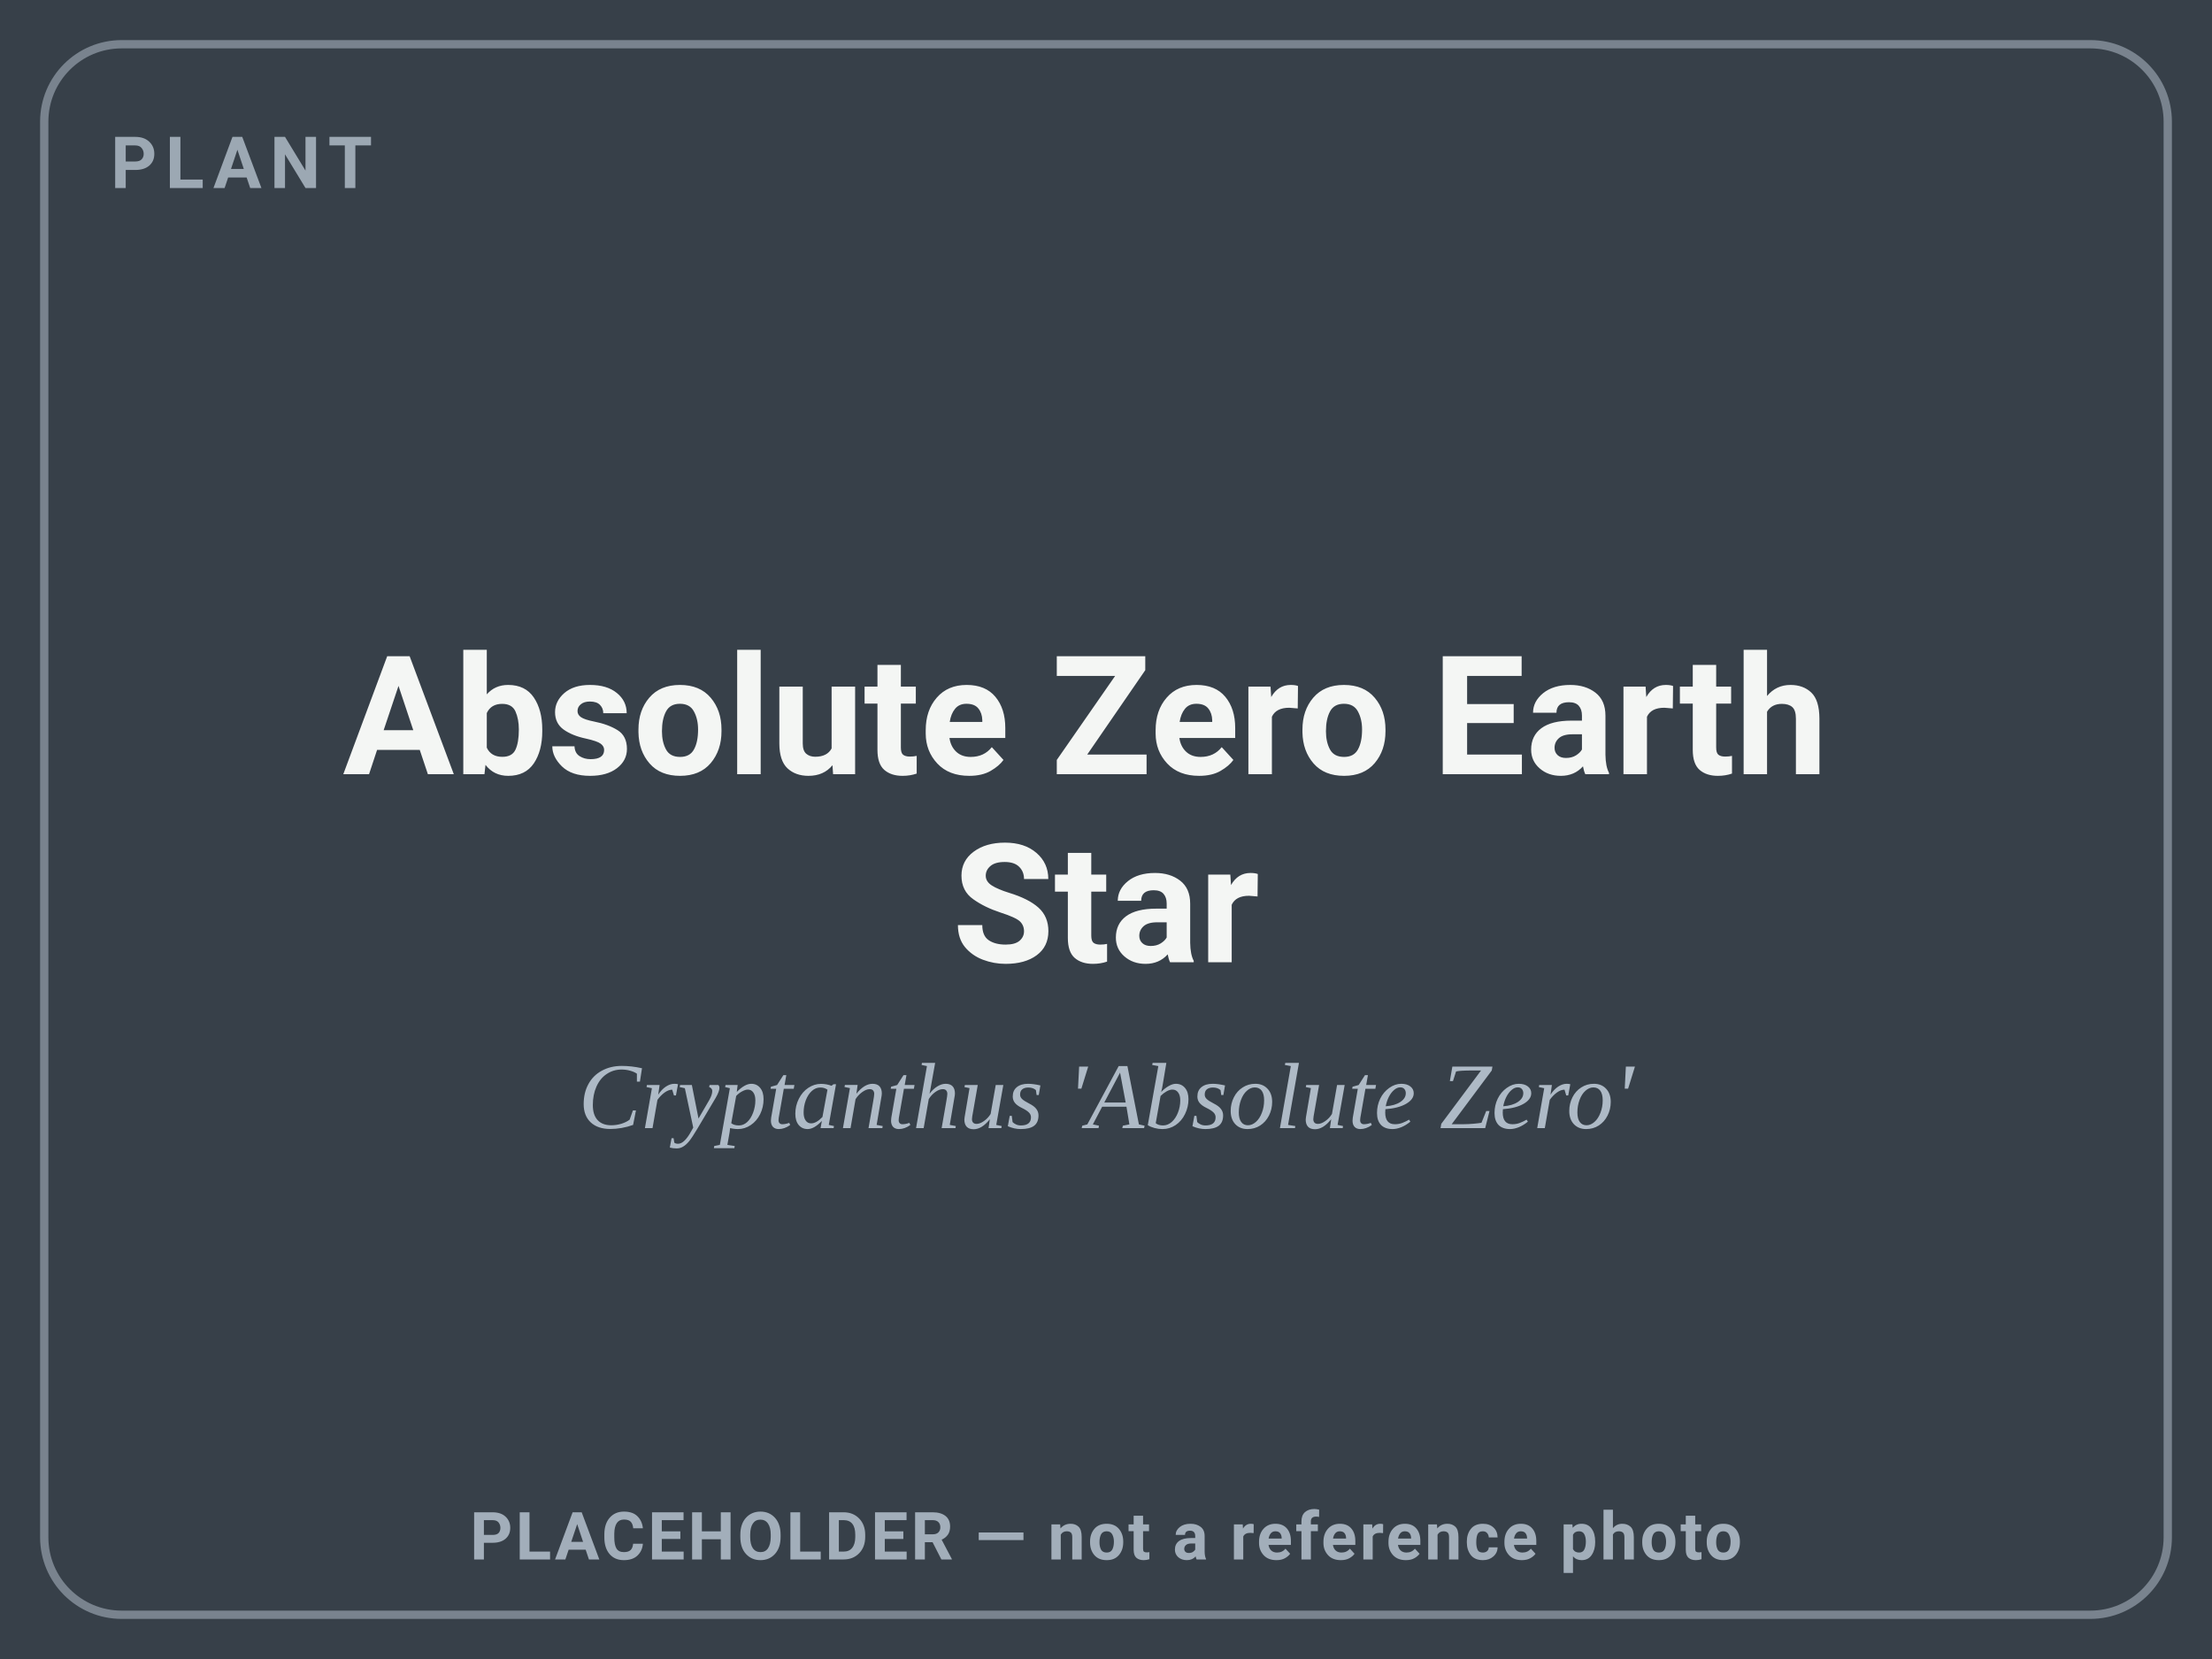
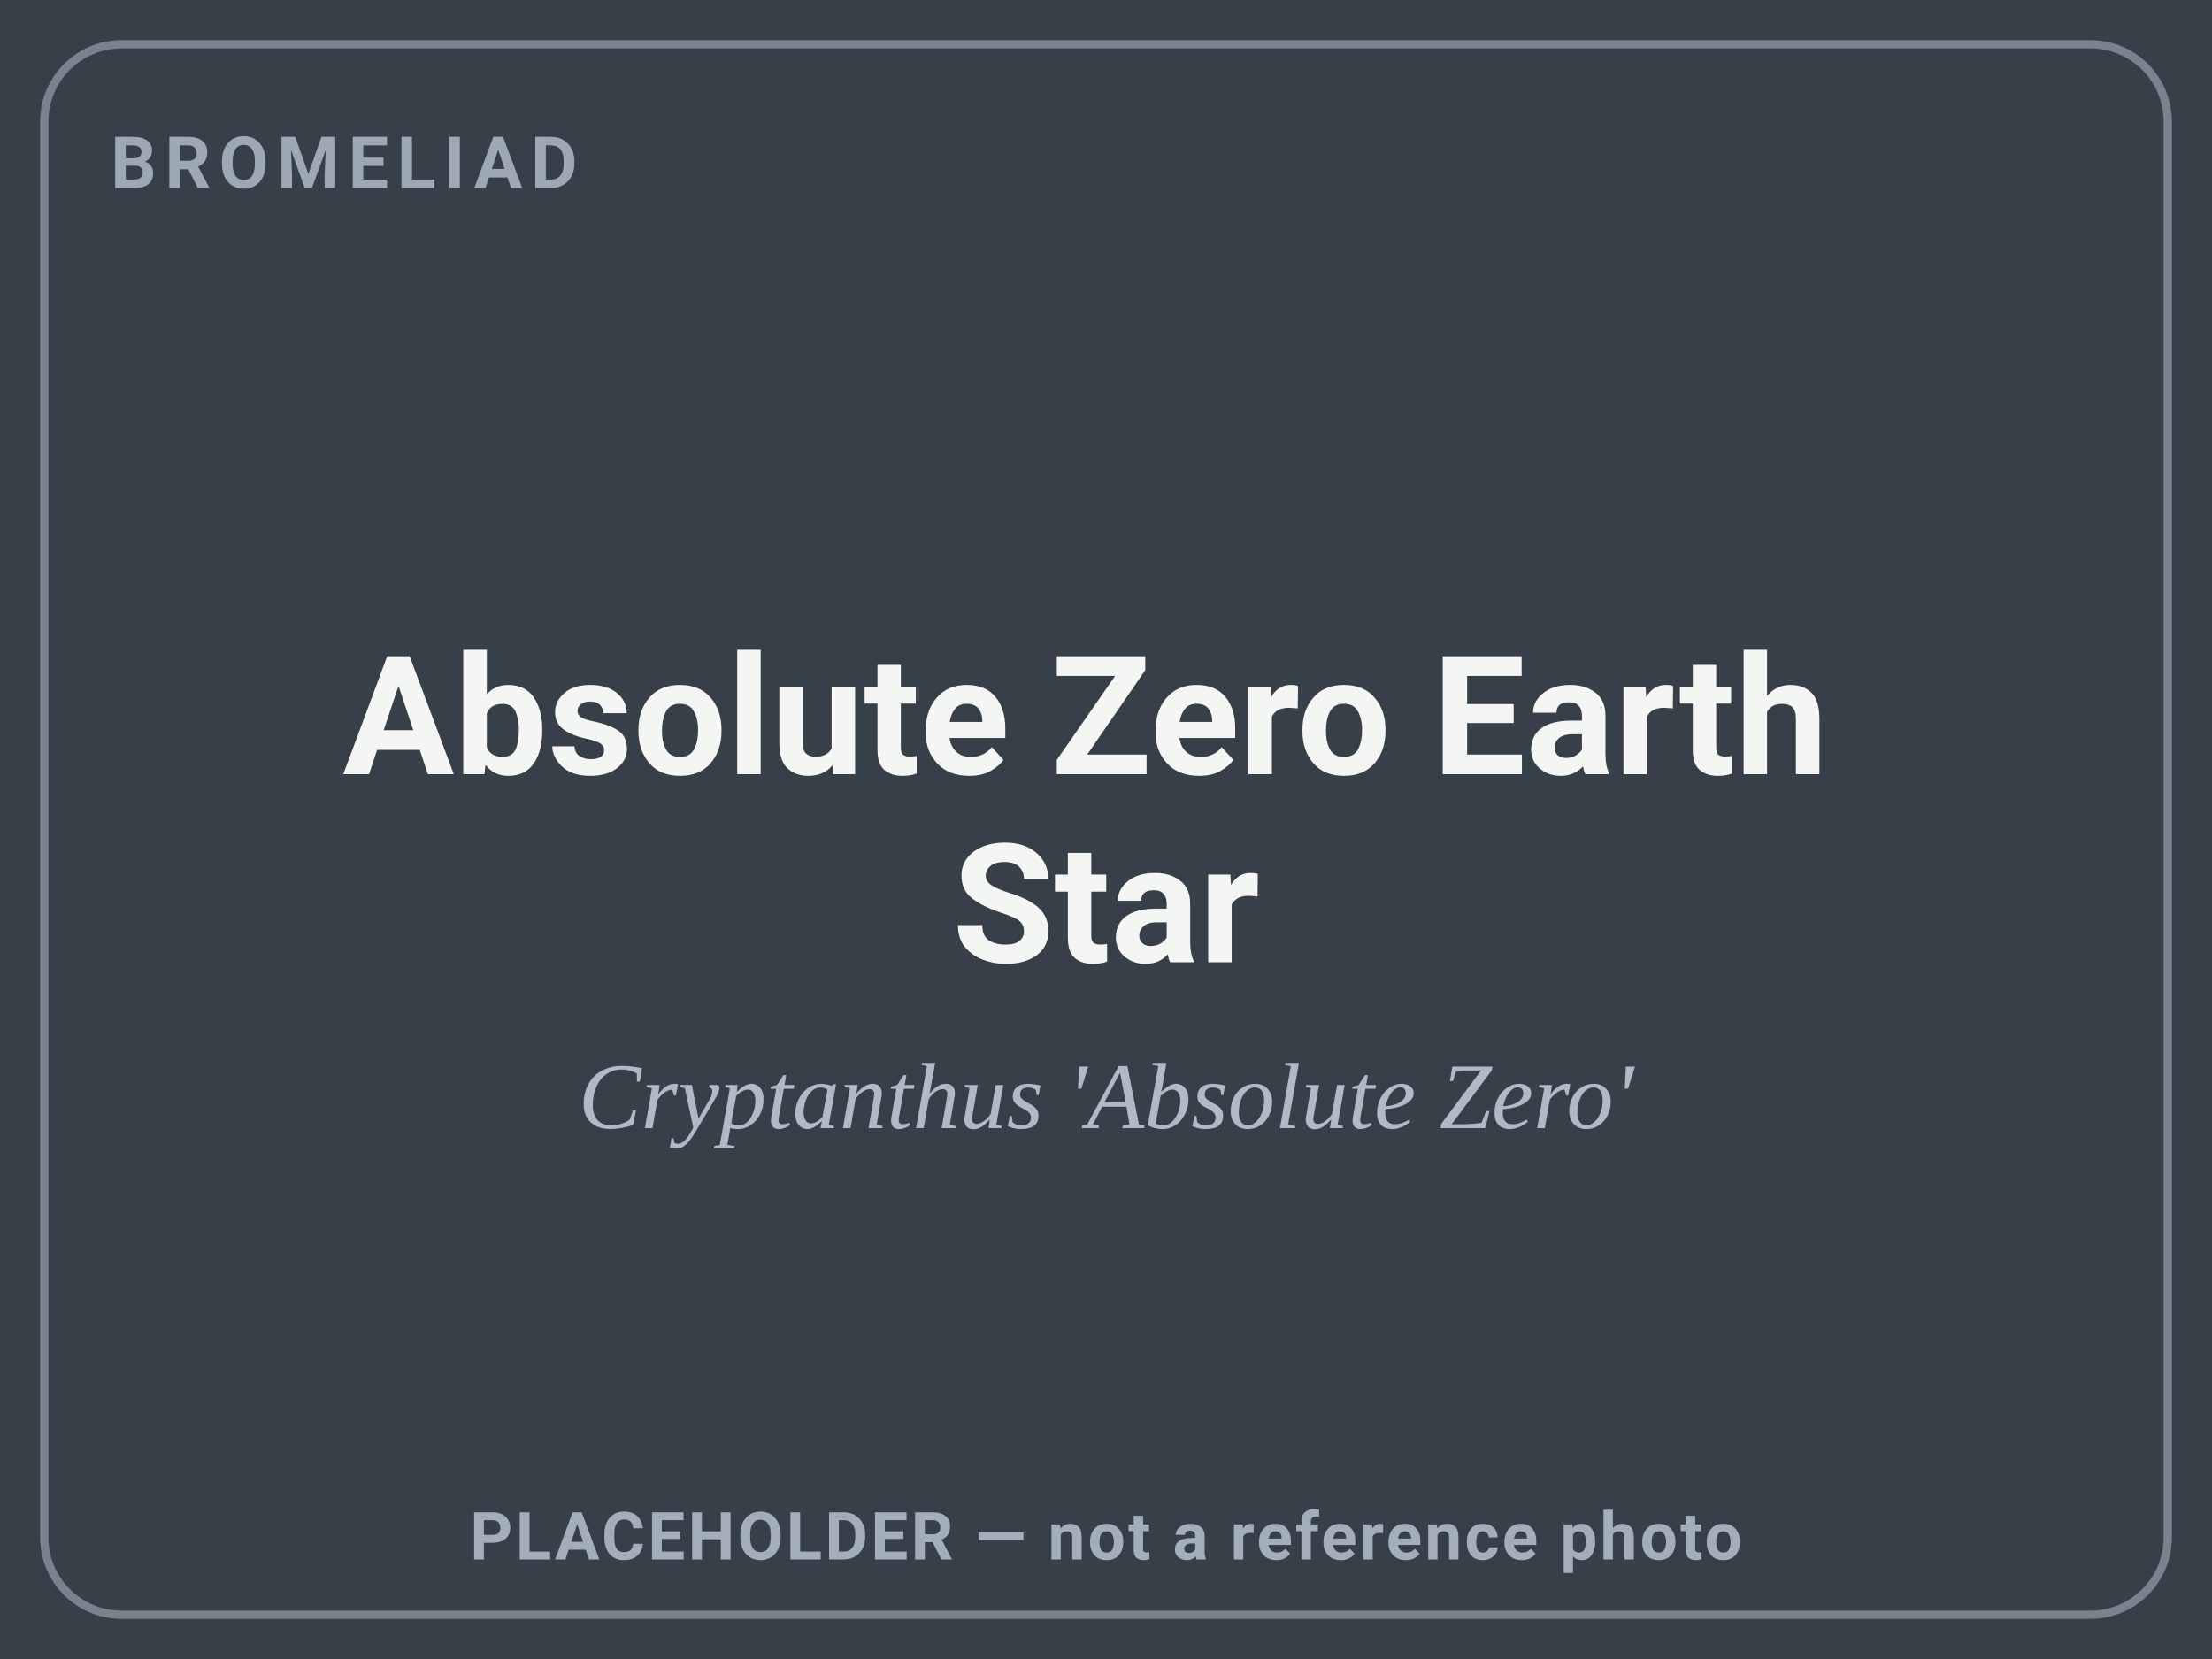
<svg xmlns="http://www.w3.org/2000/svg" viewBox="0 0 400 300" role="img" aria-label="Stylized placeholder for Absolute Zero Earth Star — not a reference photo">
  <rect width="400" height="300" fill="#374049" />
  <rect x="8" y="8" width="384" height="284" rx="14" fill="none" stroke="#aebac6" stroke-width="1.5" opacity="0.55" />
-   <text x="20" y="34" font-family="-apple-system, Segoe UI, Roboto, sans-serif" font-size="13" font-weight="600" letter-spacing="1.5" fill="#aebac6" opacity="0.85">PLANT</text>
+   <text x="20" y="34" font-family="-apple-system, Segoe UI, Roboto, sans-serif" font-size="13" font-weight="600" letter-spacing="1.5" fill="#aebac6" opacity="0.85">BROMELIAD</text>
  <text x="200" text-anchor="middle" font-family="-apple-system, Segoe UI, Roboto, sans-serif" font-size="30" font-weight="700" fill="#f4f6f4">
    <tspan x="200" y="140">Absolute Zero Earth</tspan>
    <tspan x="200" y="174">Star</tspan>
  </text>
  <text x="200" y="204" text-anchor="middle" font-family="Georgia, Times New Roman, serif" font-style="italic" font-size="17" fill="#aebac6">Cryptanthus 'Absolute Zero'</text>
  <text x="200" y="282" text-anchor="middle" font-family="-apple-system, Segoe UI, Roboto, sans-serif" font-size="12" font-weight="600" letter-spacing="0.5" fill="#aebac6" opacity="0.9">PLACEHOLDER — not a reference photo</text>
</svg>
